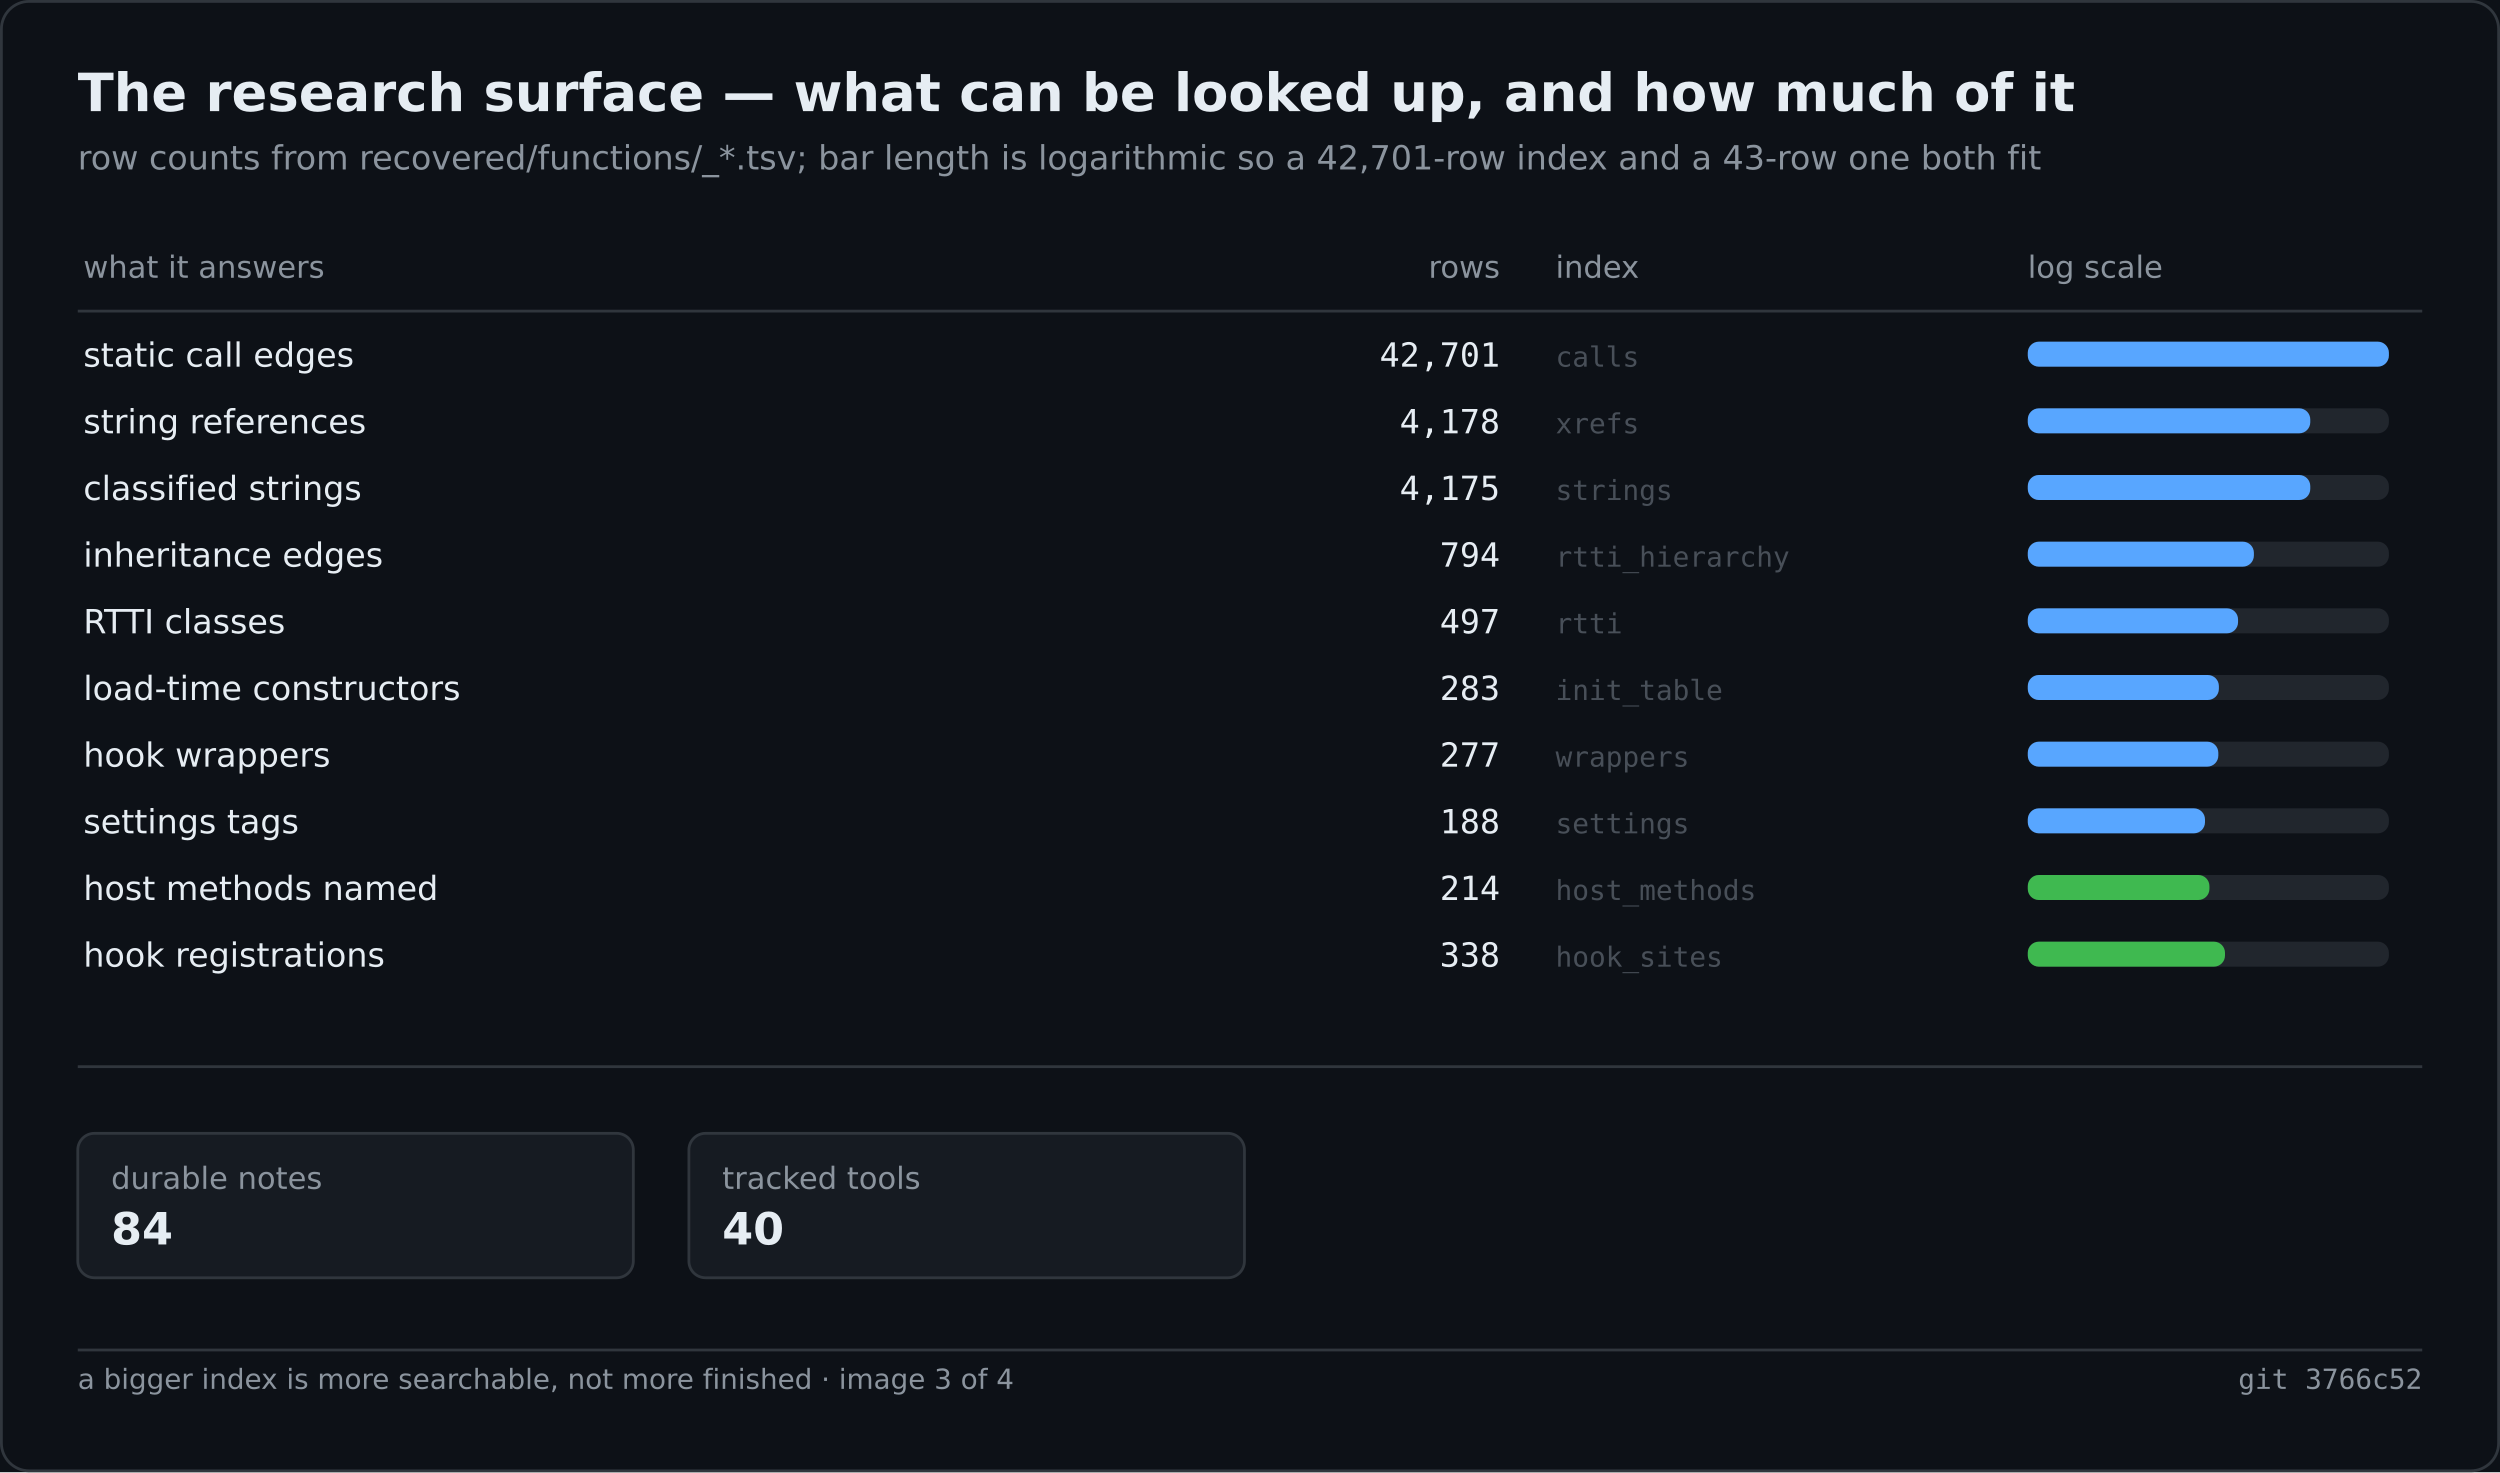
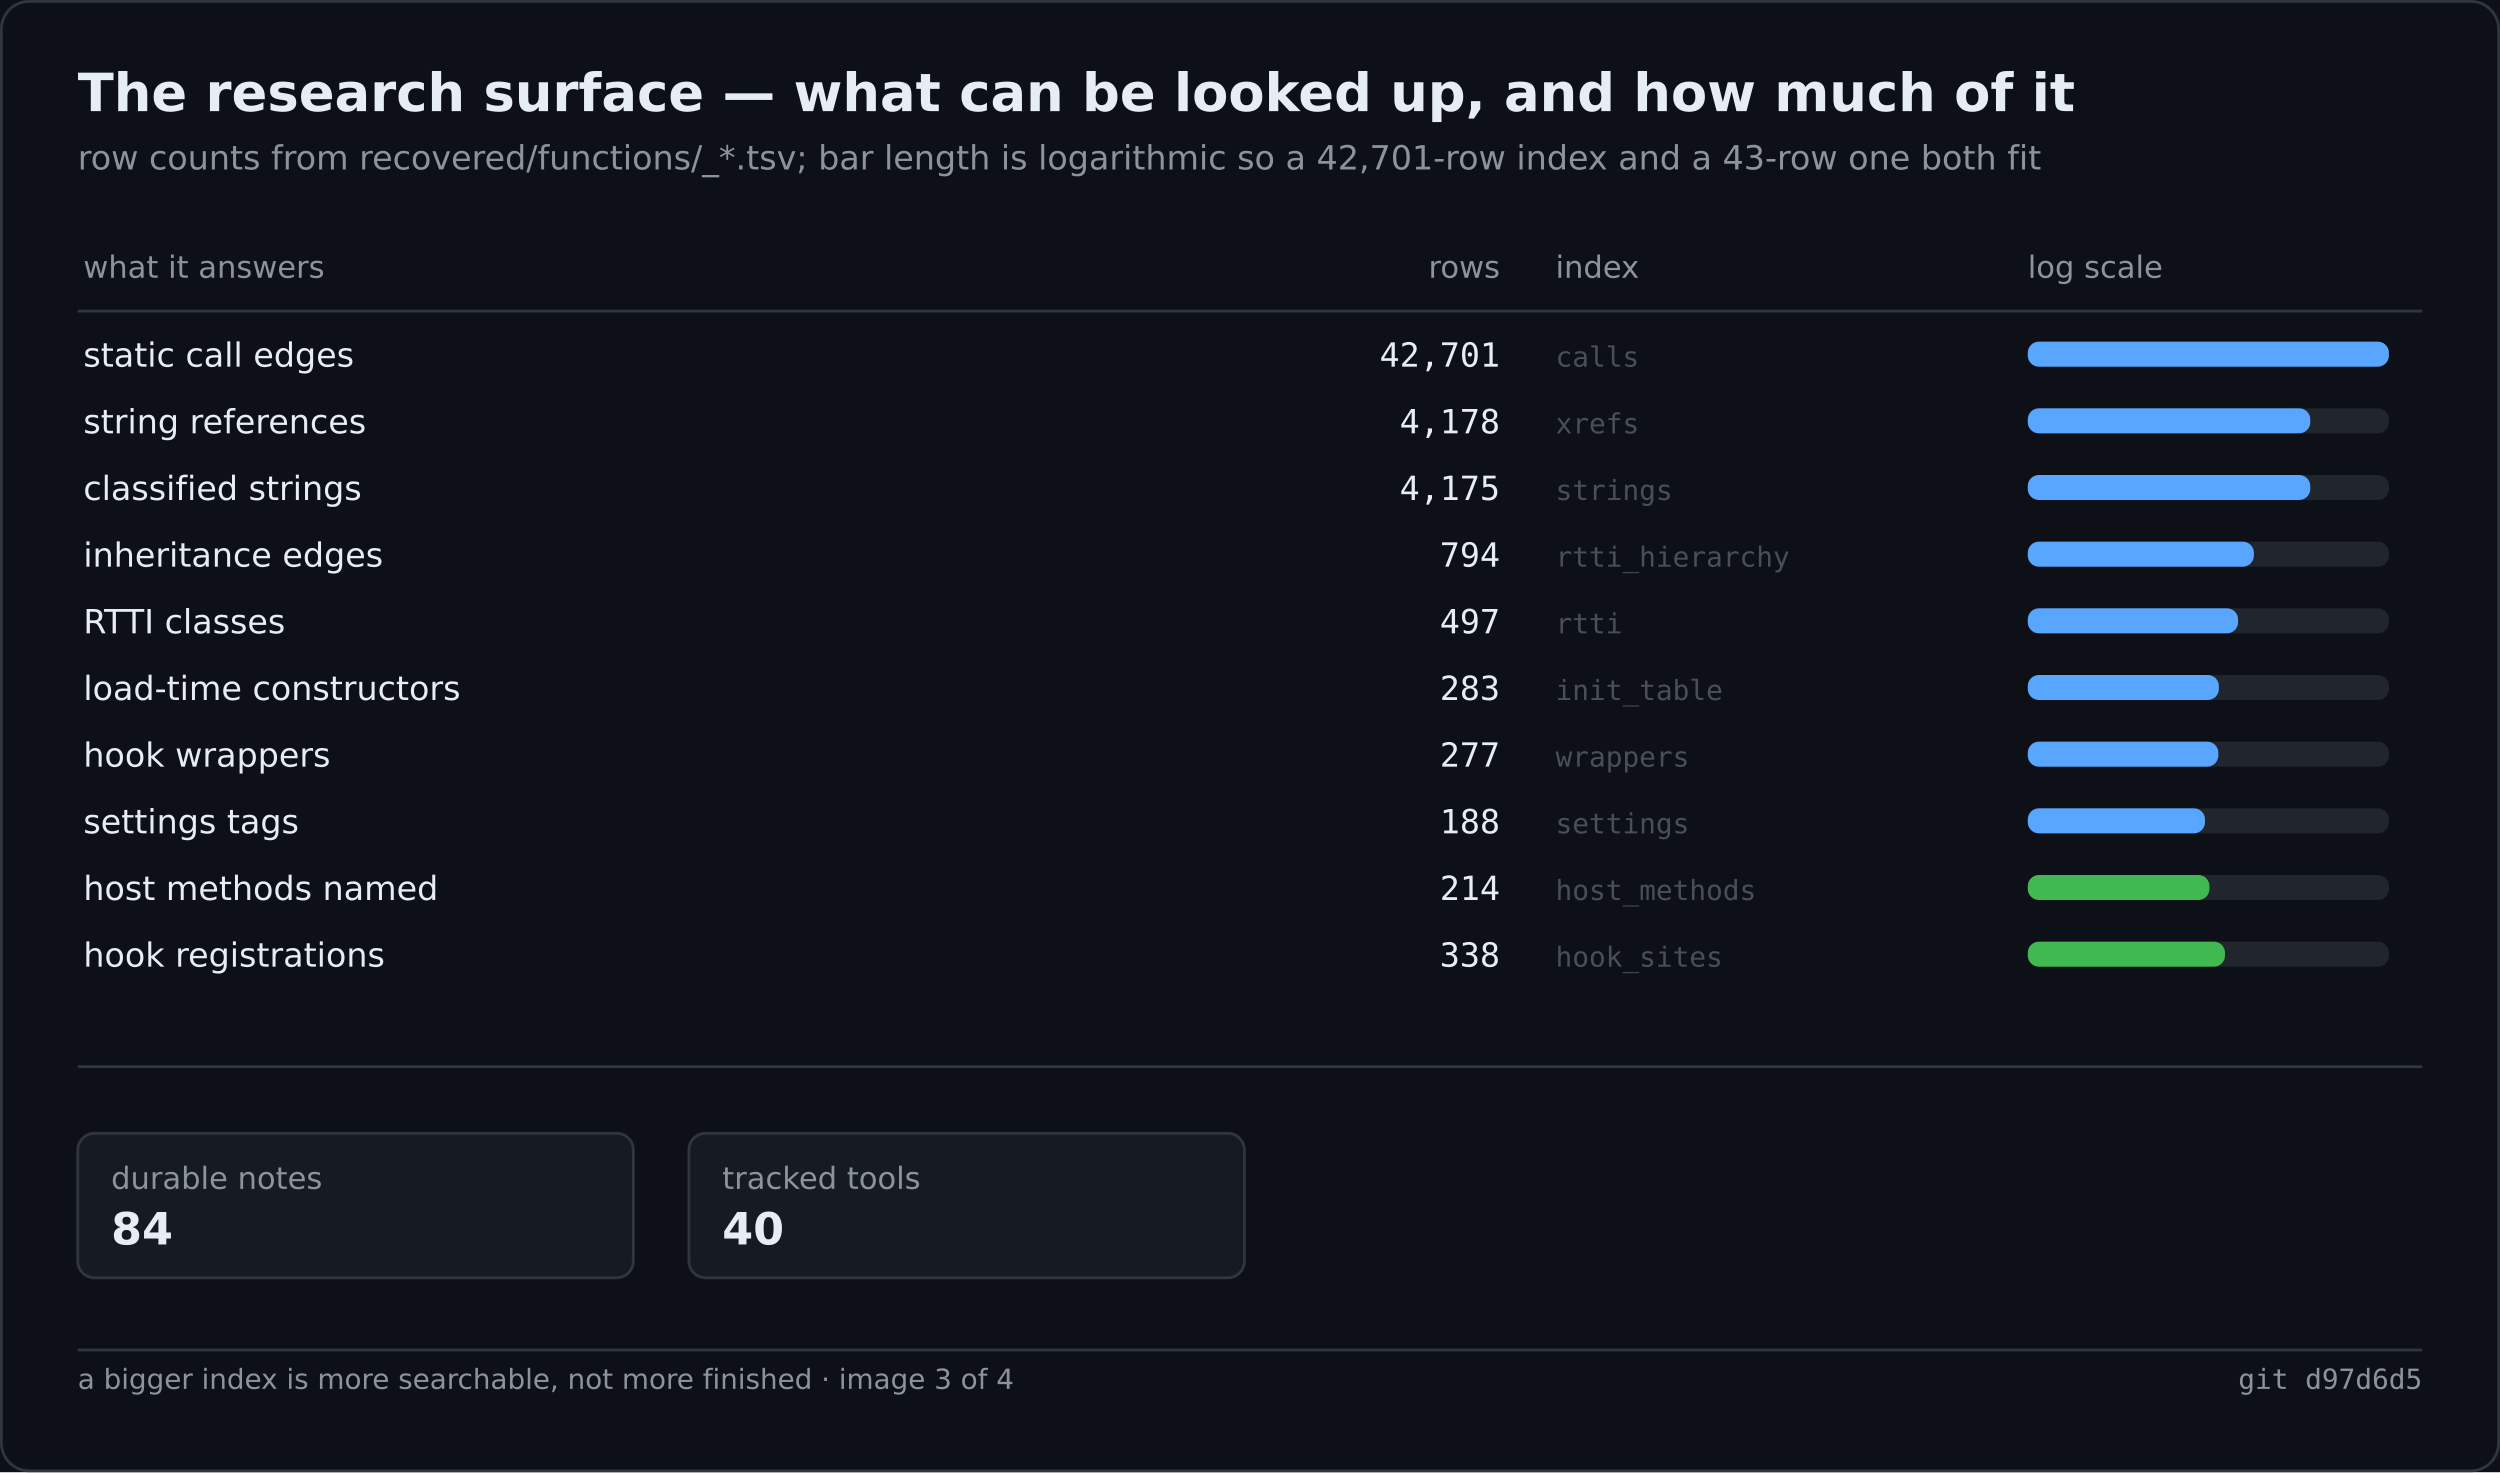
<svg xmlns="http://www.w3.org/2000/svg" width="900" height="530" viewBox="0 0 900 530" role="img" aria-label="The research surface — what can be looked up, and how much of it">
  <rect width="900" height="530" fill="#0d1117" />
  <rect x="0.5" y="0.5" width="899" height="529" fill="none" stroke="#30363d" rx="10" />
  <text x="28" y="40" font-family="Segoe UI,DejaVu Sans,Helvetica,sans-serif" font-size="19" font-weight="600" fill="#e6edf3">The research surface — what can be looked up, and how much of it</text>
  <text x="28" y="61" font-family="Segoe UI,DejaVu Sans,Helvetica,sans-serif" font-size="12" fill="#8b949e">row counts from recovered/functions/_*.tsv; bar length is logarithmic so a 42,701-row index and a 43-row one both fit</text>
  <text x="30.0" y="100.0" font-family="Segoe UI,DejaVu Sans,Helvetica,sans-serif" font-size="11" fill="#8b949e">what it answers</text>
  <text x="540.0" y="100.0" font-family="Segoe UI,DejaVu Sans,Helvetica,sans-serif" font-size="11" fill="#8b949e" text-anchor="end">rows</text>
  <text x="560.0" y="100.0" font-family="Segoe UI,DejaVu Sans,Helvetica,sans-serif" font-size="11" fill="#8b949e">index</text>
  <text x="730.0" y="100.0" font-family="Segoe UI,DejaVu Sans,Helvetica,sans-serif" font-size="11" fill="#8b949e">log scale</text>
  <line x1="28.0" y1="112.0" x2="872.0" y2="112.0" stroke="#30363d" stroke-width="1" />
  <text x="30.0" y="132.0" font-family="Segoe UI,DejaVu Sans,Helvetica,sans-serif" font-size="12" fill="#e6edf3">static call edges</text>
  <text x="540.0" y="132.0" font-family="Cascadia Mono,Consolas,DejaVu Sans Mono,monospace" font-size="12" fill="#e6edf3" text-anchor="end">42,701</text>
  <text x="560.0" y="132.0" font-family="Cascadia Mono,Consolas,DejaVu Sans Mono,monospace" font-size="10" fill="#484f58">calls</text>
  <rect x="730.0" y="123.0" width="130.0" height="9.0" fill="#21262d" rx="4" />
  <rect x="730.0" y="123.0" width="130.0" height="9.0" fill="#58a6ff" rx="4" />
  <text x="30.0" y="156.0" font-family="Segoe UI,DejaVu Sans,Helvetica,sans-serif" font-size="12" fill="#e6edf3">string references</text>
  <text x="540.0" y="156.0" font-family="Cascadia Mono,Consolas,DejaVu Sans Mono,monospace" font-size="12" fill="#e6edf3" text-anchor="end">4,178</text>
  <text x="560.0" y="156.0" font-family="Cascadia Mono,Consolas,DejaVu Sans Mono,monospace" font-size="10" fill="#484f58">xrefs</text>
  <rect x="730.0" y="147.0" width="130.0" height="9.0" fill="#21262d" rx="4" />
  <rect x="730.0" y="147.0" width="101.7" height="9.0" fill="#58a6ff" rx="4" />
  <text x="30.0" y="180.0" font-family="Segoe UI,DejaVu Sans,Helvetica,sans-serif" font-size="12" fill="#e6edf3">classified strings</text>
  <text x="540.0" y="180.0" font-family="Cascadia Mono,Consolas,DejaVu Sans Mono,monospace" font-size="12" fill="#e6edf3" text-anchor="end">4,175</text>
  <text x="560.0" y="180.0" font-family="Cascadia Mono,Consolas,DejaVu Sans Mono,monospace" font-size="10" fill="#484f58">strings</text>
  <rect x="730.0" y="171.0" width="130.0" height="9.0" fill="#21262d" rx="4" />
  <rect x="730.0" y="171.0" width="101.7" height="9.0" fill="#58a6ff" rx="4" />
  <text x="30.0" y="204.0" font-family="Segoe UI,DejaVu Sans,Helvetica,sans-serif" font-size="12" fill="#e6edf3">inheritance edges</text>
  <text x="540.0" y="204.0" font-family="Cascadia Mono,Consolas,DejaVu Sans Mono,monospace" font-size="12" fill="#e6edf3" text-anchor="end">794</text>
  <text x="560.0" y="204.0" font-family="Cascadia Mono,Consolas,DejaVu Sans Mono,monospace" font-size="10" fill="#484f58">rtti_hierarchy</text>
  <rect x="730.0" y="195.0" width="130.0" height="9.0" fill="#21262d" rx="4" />
  <rect x="730.0" y="195.0" width="81.4" height="9.0" fill="#58a6ff" rx="4" />
  <text x="30.0" y="228.0" font-family="Segoe UI,DejaVu Sans,Helvetica,sans-serif" font-size="12" fill="#e6edf3">RTTI classes</text>
  <text x="540.0" y="228.0" font-family="Cascadia Mono,Consolas,DejaVu Sans Mono,monospace" font-size="12" fill="#e6edf3" text-anchor="end">497</text>
  <text x="560.0" y="228.0" font-family="Cascadia Mono,Consolas,DejaVu Sans Mono,monospace" font-size="10" fill="#484f58">rtti</text>
  <rect x="730.0" y="219.0" width="130.0" height="9.0" fill="#21262d" rx="4" />
  <rect x="730.0" y="219.0" width="75.7" height="9.0" fill="#58a6ff" rx="4" />
  <text x="30.0" y="252.0" font-family="Segoe UI,DejaVu Sans,Helvetica,sans-serif" font-size="12" fill="#e6edf3">load-time constructors</text>
  <text x="540.0" y="252.0" font-family="Cascadia Mono,Consolas,DejaVu Sans Mono,monospace" font-size="12" fill="#e6edf3" text-anchor="end">283</text>
  <text x="560.0" y="252.0" font-family="Cascadia Mono,Consolas,DejaVu Sans Mono,monospace" font-size="10" fill="#484f58">init_table</text>
  <rect x="730.0" y="243.0" width="130.0" height="9.0" fill="#21262d" rx="4" />
  <rect x="730.0" y="243.0" width="68.8" height="9.0" fill="#58a6ff" rx="4" />
  <text x="30.0" y="276.0" font-family="Segoe UI,DejaVu Sans,Helvetica,sans-serif" font-size="12" fill="#e6edf3">hook wrappers</text>
  <text x="540.0" y="276.0" font-family="Cascadia Mono,Consolas,DejaVu Sans Mono,monospace" font-size="12" fill="#e6edf3" text-anchor="end">277</text>
  <text x="560.0" y="276.0" font-family="Cascadia Mono,Consolas,DejaVu Sans Mono,monospace" font-size="10" fill="#484f58">wrappers</text>
  <rect x="730.0" y="267.0" width="130.0" height="9.0" fill="#21262d" rx="4" />
  <rect x="730.0" y="267.0" width="68.6" height="9.0" fill="#58a6ff" rx="4" />
  <text x="30.0" y="300.0" font-family="Segoe UI,DejaVu Sans,Helvetica,sans-serif" font-size="12" fill="#e6edf3">settings tags</text>
  <text x="540.0" y="300.0" font-family="Cascadia Mono,Consolas,DejaVu Sans Mono,monospace" font-size="12" fill="#e6edf3" text-anchor="end">188</text>
  <text x="560.0" y="300.0" font-family="Cascadia Mono,Consolas,DejaVu Sans Mono,monospace" font-size="10" fill="#484f58">settings</text>
  <rect x="730.0" y="291.0" width="130.0" height="9.0" fill="#21262d" rx="4" />
  <rect x="730.0" y="291.0" width="63.8" height="9.0" fill="#58a6ff" rx="4" />
  <text x="30.0" y="324.0" font-family="Segoe UI,DejaVu Sans,Helvetica,sans-serif" font-size="12" fill="#e6edf3">host methods named</text>
  <text x="540.0" y="324.0" font-family="Cascadia Mono,Consolas,DejaVu Sans Mono,monospace" font-size="12" fill="#e6edf3" text-anchor="end">214</text>
  <text x="560.0" y="324.0" font-family="Cascadia Mono,Consolas,DejaVu Sans Mono,monospace" font-size="10" fill="#484f58">host_methods</text>
  <rect x="730.0" y="315.0" width="130.0" height="9.0" fill="#21262d" rx="4" />
  <rect x="730.0" y="315.0" width="65.4" height="9.0" fill="#3fb950" rx="4" />
  <text x="30.0" y="348.0" font-family="Segoe UI,DejaVu Sans,Helvetica,sans-serif" font-size="12" fill="#e6edf3">hook registrations</text>
  <text x="540.0" y="348.0" font-family="Cascadia Mono,Consolas,DejaVu Sans Mono,monospace" font-size="12" fill="#e6edf3" text-anchor="end">338</text>
  <text x="560.0" y="348.0" font-family="Cascadia Mono,Consolas,DejaVu Sans Mono,monospace" font-size="10" fill="#484f58">hook_sites</text>
  <rect x="730.0" y="339.0" width="130.0" height="9.0" fill="#21262d" rx="4" />
  <rect x="730.0" y="339.0" width="71.0" height="9.0" fill="#3fb950" rx="4" />
  <line x1="28.0" y1="384.0" x2="872.0" y2="384.0" stroke="#30363d" stroke-width="1" />
  <rect x="28.0" y="408.0" width="200.0" height="52.0" fill="#161b22" rx="6" stroke="#30363d" stroke-width="1" />
  <text x="40.0" y="428.0" font-family="Segoe UI,DejaVu Sans,Helvetica,sans-serif" font-size="11" fill="#8b949e">durable notes</text>
  <text x="40.0" y="448.0" font-family="Segoe UI,DejaVu Sans,Helvetica,sans-serif" font-size="16" fill="#e6edf3" font-weight="600">84</text>
  <rect x="248.0" y="408.0" width="200.0" height="52.0" fill="#161b22" rx="6" stroke="#30363d" stroke-width="1" />
  <text x="260.0" y="428.0" font-family="Segoe UI,DejaVu Sans,Helvetica,sans-serif" font-size="11" fill="#8b949e">tracked tools</text>
  <text x="260.0" y="448.0" font-family="Segoe UI,DejaVu Sans,Helvetica,sans-serif" font-size="16" fill="#e6edf3" font-weight="600">40</text>
  <line x1="28.0" y1="486.0" x2="872.0" y2="486.0" stroke="#30363d" stroke-width="1" />
  <text x="28.0" y="500.0" font-family="Segoe UI,DejaVu Sans,Helvetica,sans-serif" font-size="10" fill="#8b949e">a bigger index is more searchable, not more finished · image 3 of 4</text>
-   <text x="872.0" y="500.0" font-family="Cascadia Mono,Consolas,DejaVu Sans Mono,monospace" font-size="10" fill="#8b949e" text-anchor="end">git 3766c52</text>
+   <text x="872.0" y="500.0" font-family="Cascadia Mono,Consolas,DejaVu Sans Mono,monospace" font-size="10" fill="#8b949e" text-anchor="end">git d97d6d5</text>
</svg>
